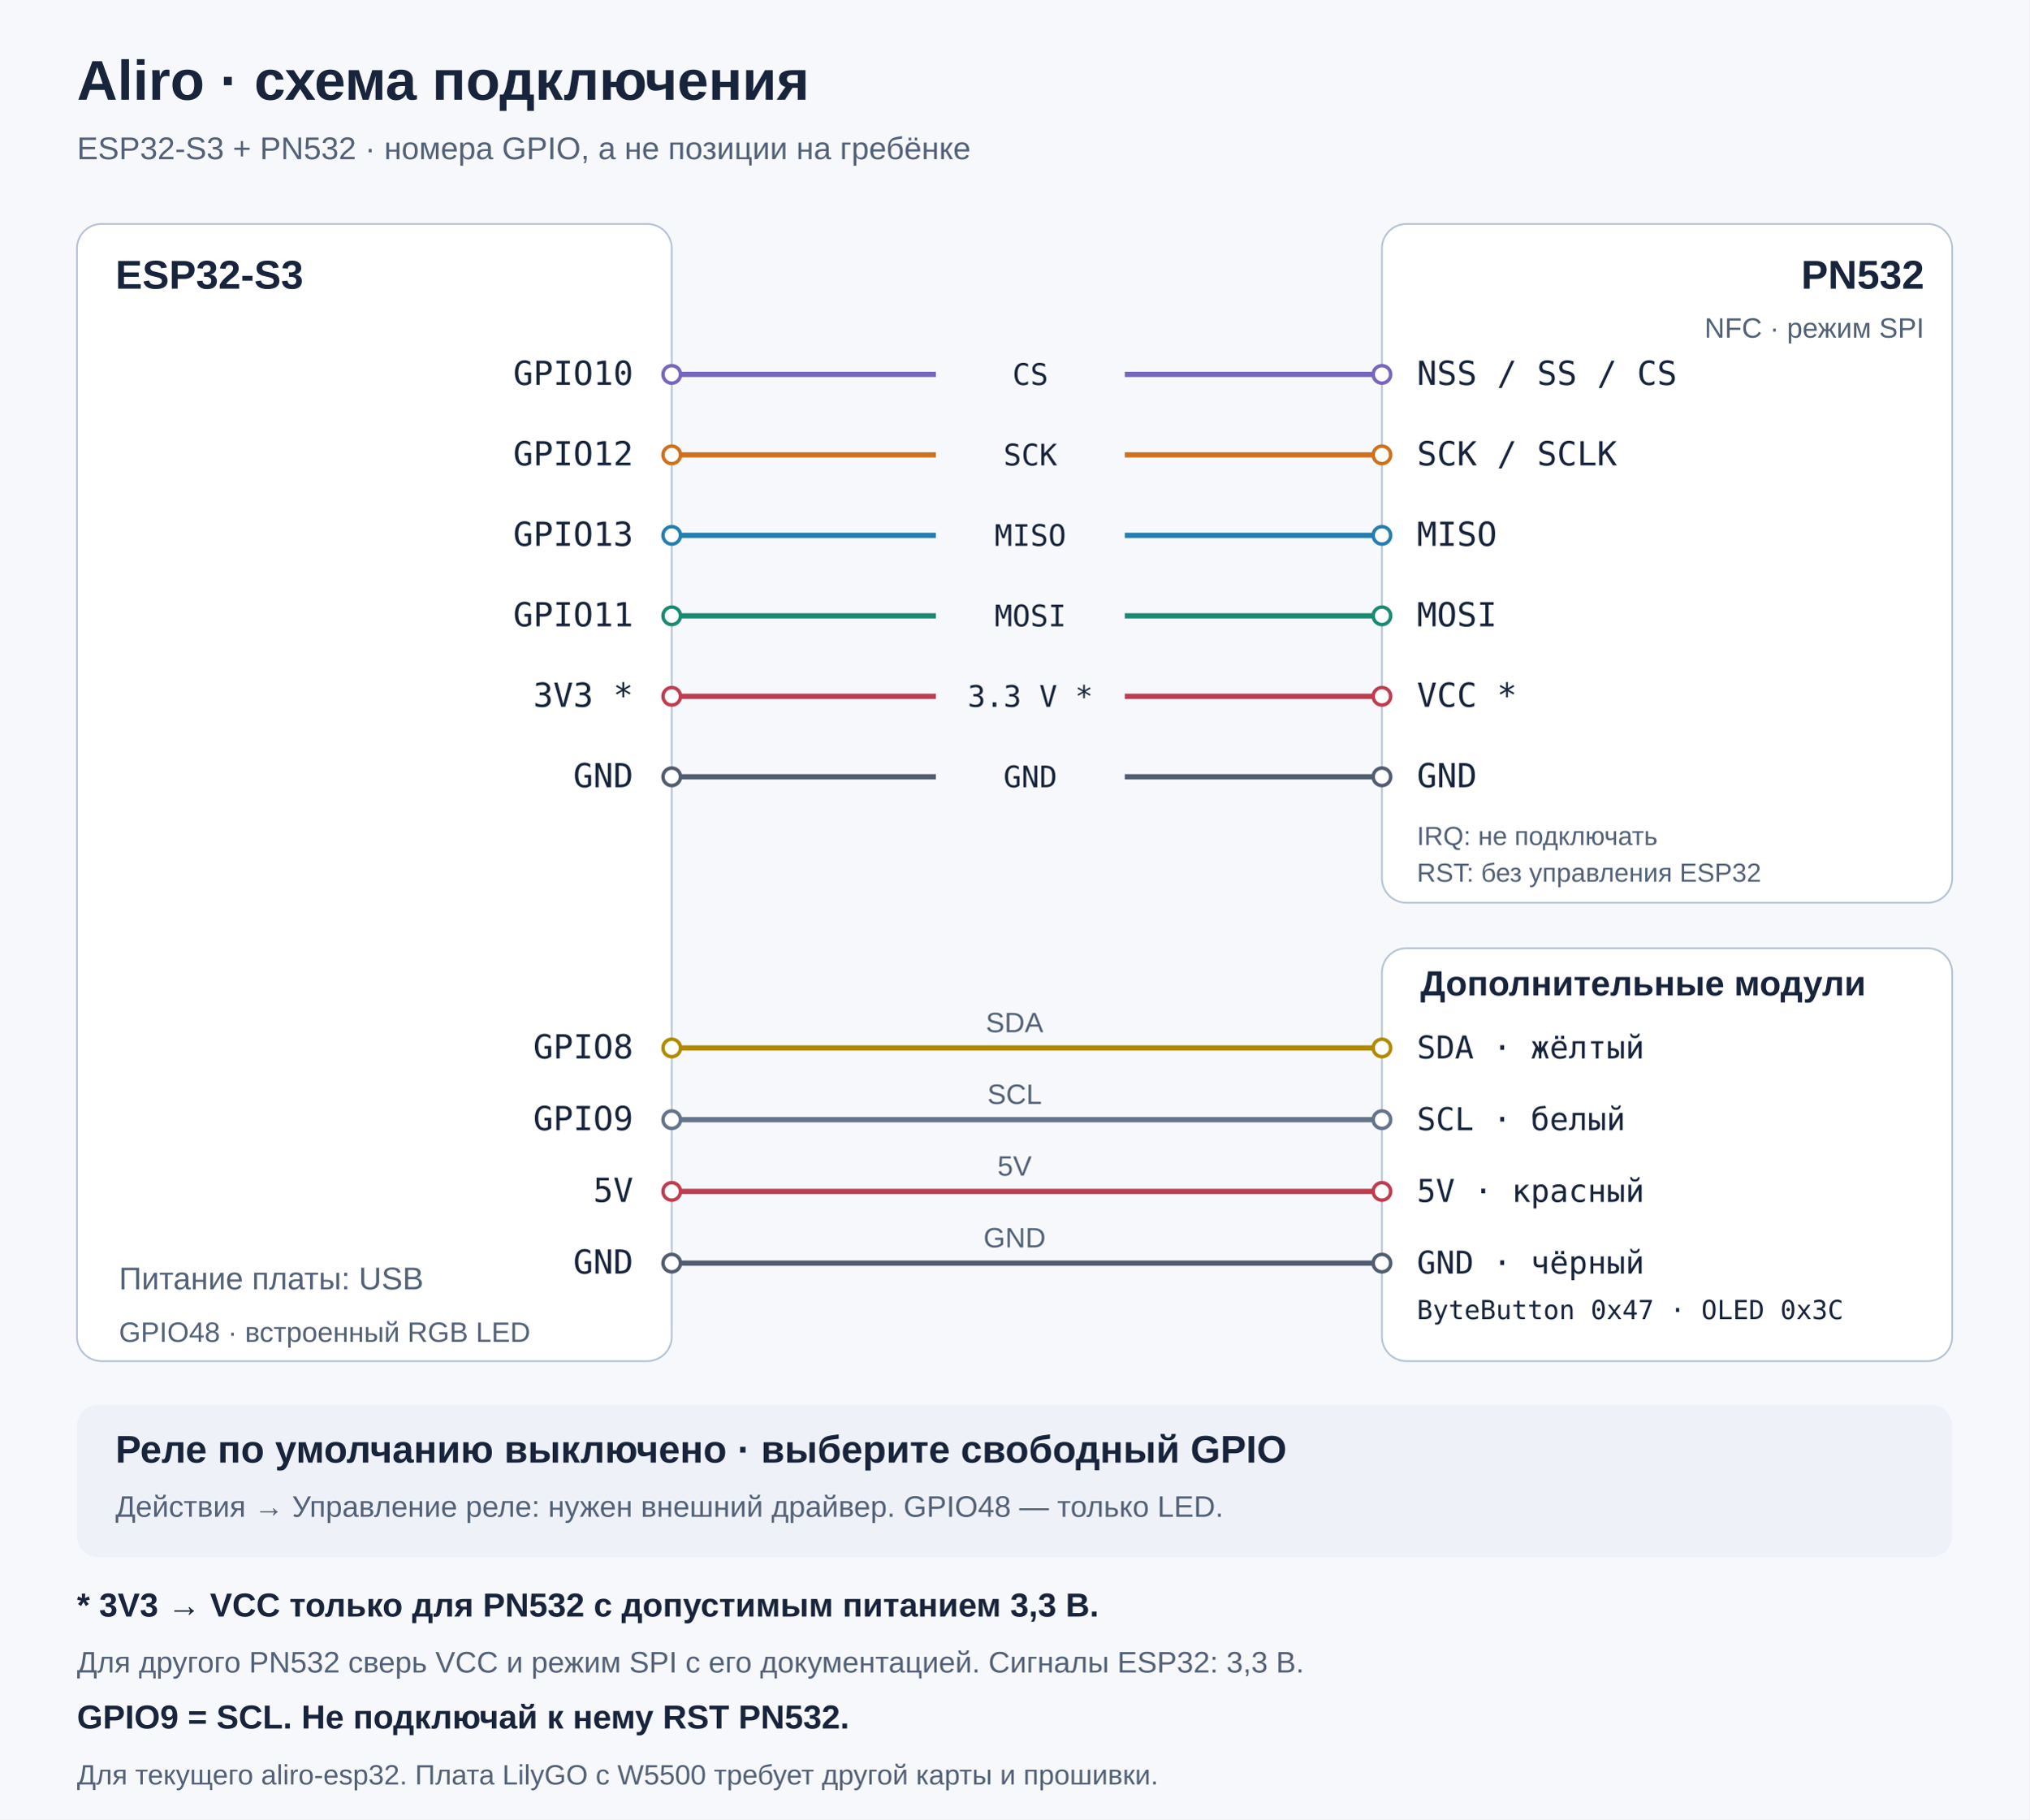
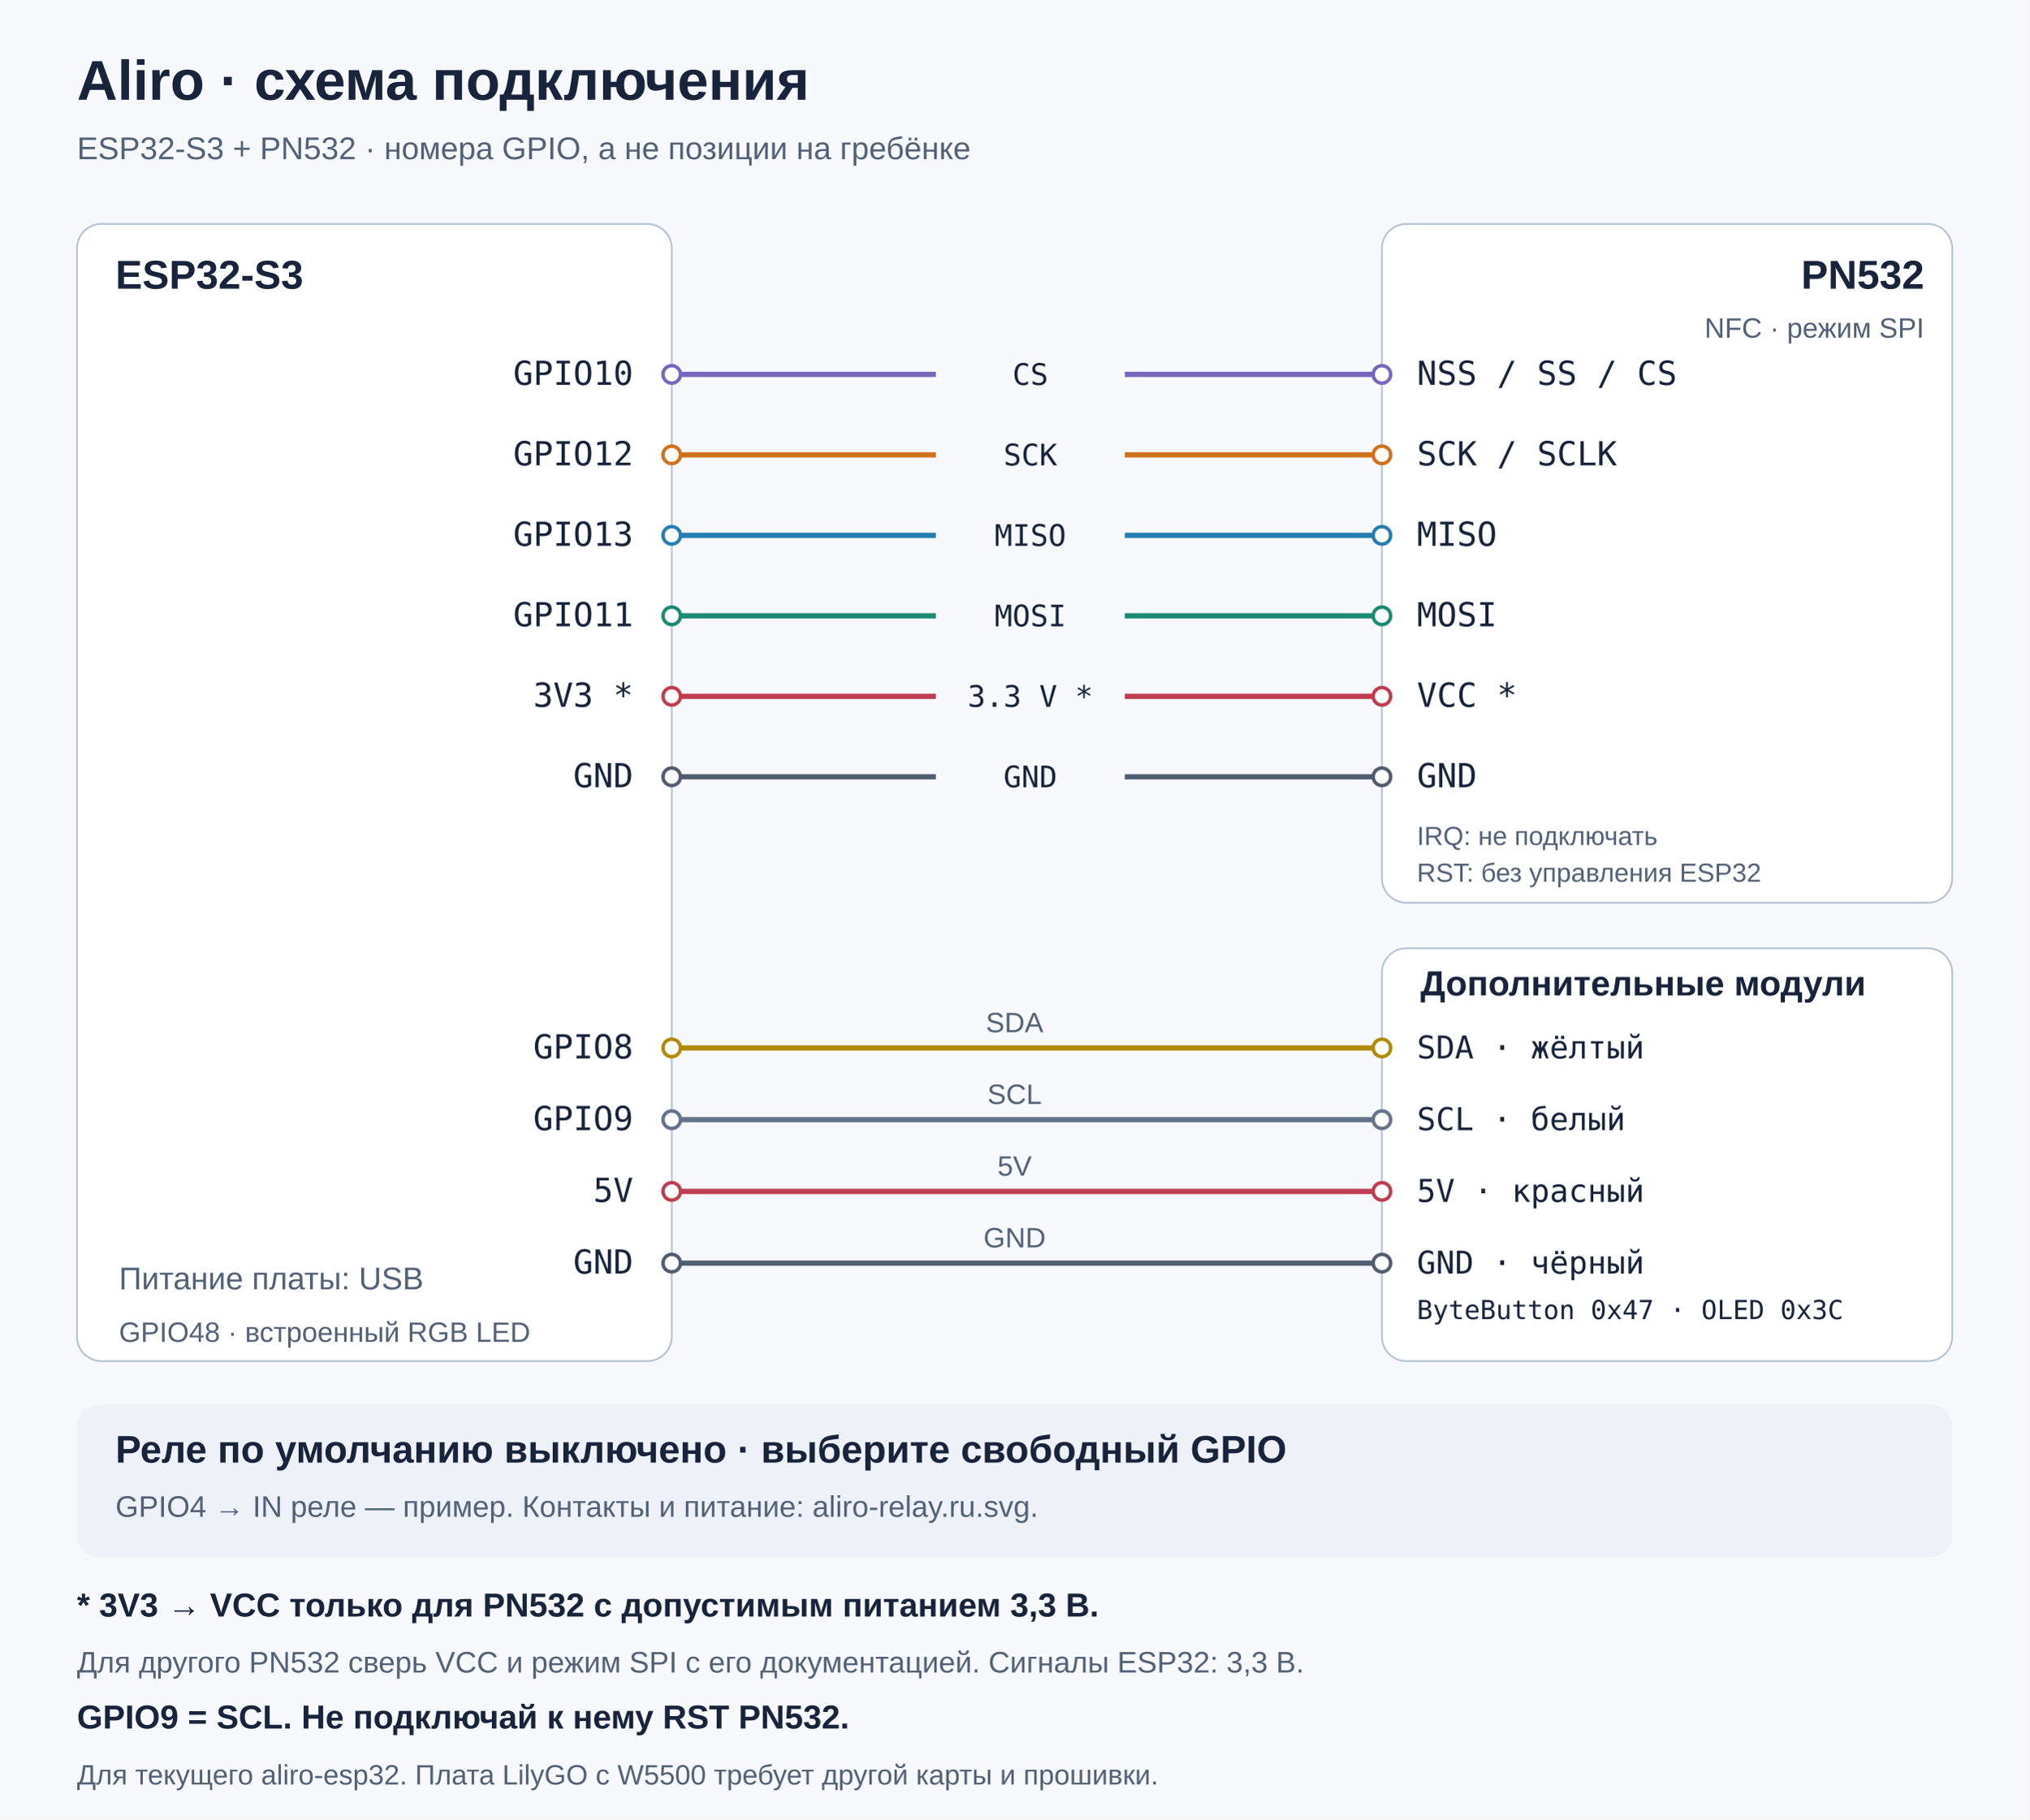
<svg xmlns="http://www.w3.org/2000/svg" width="1160" height="1040" viewBox="0 0 1160 1040" role="img" aria-labelledby="title desc">
  <style>text{font-family:Arial,Helvetica,sans-serif;fill:#17243b} .muted{fill:#526177} .mono{font-family:monospace} .wire{fill:none;stroke-width:3}</style>
  <rect width="1160" height="1040" fill="#f6f8fb" />
  <text x="44" y="57" font-size="32" font-weight="700">Aliro · схема подключения</text>
  <text x="44" y="91" font-size="18" class="muted">ESP32-S3 + PN532 · номера GPIO, а не позиции на гребёнке</text>
  <rect x="44" y="128" width="340" height="650" rx="14" fill="#ffffff" stroke="#b4c2d4" />
  <rect x="790" y="128" width="326" height="388" rx="14" fill="#ffffff" stroke="#b4c2d4" />
  <rect x="790" y="542" width="326" height="236" rx="14" fill="#ffffff" stroke="#b4c2d4" />
  <text x="66" y="165" font-size="23" font-weight="700">ESP32-S3</text>
  <text x="1100" y="165" font-size="23" font-weight="700" text-anchor="end">PN532</text>
  <text x="1100" y="193" font-size="16" text-anchor="end" class="muted">NFC · режим SPI</text>
  <text x="68" y="737" font-size="18" class="muted">Питание платы: USB</text>
  <text x="68" y="767" font-size="16" class="muted">GPIO48 · встроенный RGB LED</text>
  <text x="812" y="569" font-size="20" font-weight="700">Дополнительные модули</text>
  <path d="M384 214 H790" class="wire" stroke="#7865be" />
  <circle cx="384" cy="214" r="5" fill="#fff" stroke="#7865be" stroke-width="2" />
  <circle cx="790" cy="214" r="5" fill="#fff" stroke="#7865be" stroke-width="2" />
  <text x="362" y="220" font-size="19" text-anchor="end" class="mono">GPIO10</text>
  <text x="810" y="220" font-size="19" class="mono">NSS / SS / CS</text>
  <rect x="535" y="199" width="108" height="29" rx="5" fill="#f6f8fb" />
  <text x="589" y="220" font-size="17" text-anchor="middle" class="mono">CS</text>
  <path d="M384 260 H790" class="wire" stroke="#cf711c" />
  <circle cx="384" cy="260" r="5" fill="#fff" stroke="#cf711c" stroke-width="2" />
  <circle cx="790" cy="260" r="5" fill="#fff" stroke="#cf711c" stroke-width="2" />
  <text x="362" y="266" font-size="19" text-anchor="end" class="mono">GPIO12</text>
  <text x="810" y="266" font-size="19" class="mono">SCK / SCLK</text>
  <rect x="535" y="245" width="108" height="29" rx="5" fill="#f6f8fb" />
  <text x="589" y="266" font-size="17" text-anchor="middle" class="mono">SCK</text>
  <path d="M384 306 H790" class="wire" stroke="#267eb0" />
  <circle cx="384" cy="306" r="5" fill="#fff" stroke="#267eb0" stroke-width="2" />
  <circle cx="790" cy="306" r="5" fill="#fff" stroke="#267eb0" stroke-width="2" />
  <text x="362" y="312" font-size="19" text-anchor="end" class="mono">GPIO13</text>
  <text x="810" y="312" font-size="19" class="mono">MISO</text>
  <rect x="535" y="291" width="108" height="29" rx="5" fill="#f6f8fb" />
  <text x="589" y="312" font-size="17" text-anchor="middle" class="mono">MISO</text>
  <path d="M384 352 H790" class="wire" stroke="#1b8a72" />
  <circle cx="384" cy="352" r="5" fill="#fff" stroke="#1b8a72" stroke-width="2" />
  <circle cx="790" cy="352" r="5" fill="#fff" stroke="#1b8a72" stroke-width="2" />
  <text x="362" y="358" font-size="19" text-anchor="end" class="mono">GPIO11</text>
  <text x="810" y="358" font-size="19" class="mono">MOSI</text>
  <rect x="535" y="337" width="108" height="29" rx="5" fill="#f6f8fb" />
  <text x="589" y="358" font-size="17" text-anchor="middle" class="mono">MOSI</text>
  <path d="M384 398 H790" class="wire" stroke="#bf3d50" />
  <circle cx="384" cy="398" r="5" fill="#fff" stroke="#bf3d50" stroke-width="2" />
  <circle cx="790" cy="398" r="5" fill="#fff" stroke="#bf3d50" stroke-width="2" />
  <text x="362" y="404" font-size="19" text-anchor="end" class="mono">3V3 *</text>
  <text x="810" y="404" font-size="19" class="mono">VCC *</text>
  <rect x="535" y="383" width="108" height="29" rx="5" fill="#f6f8fb" />
  <text x="589" y="404" font-size="17" text-anchor="middle" class="mono">3.3 V *</text>
  <path d="M384 444 H790" class="wire" stroke="#515d70" />
  <circle cx="384" cy="444" r="5" fill="#fff" stroke="#515d70" stroke-width="2" />
  <circle cx="790" cy="444" r="5" fill="#fff" stroke="#515d70" stroke-width="2" />
  <text x="362" y="450" font-size="19" text-anchor="end" class="mono">GND</text>
  <text x="810" y="450" font-size="19" class="mono">GND</text>
  <rect x="535" y="429" width="108" height="29" rx="5" fill="#f6f8fb" />
  <text x="589" y="450" font-size="17" text-anchor="middle" class="mono">GND</text>
  <text x="810" y="483" font-size="15" class="muted">IRQ: не подключать</text>
  <text x="810" y="504" font-size="15" class="muted">RST: без управления ESP32</text>
  <path d="M384 599 H790" class="wire" stroke="#b08a00" />
  <circle cx="384" cy="599" r="5" fill="#fff" stroke="#b08a00" stroke-width="2" />
  <circle cx="790" cy="599" r="5" fill="#fff" stroke="#b08a00" stroke-width="2" />
  <text x="362" y="605" font-size="19" text-anchor="end" class="mono">GPIO8</text>
  <text x="810" y="605" font-size="18" class="mono">SDA · жёлтый</text>
  <text x="580" y="590" font-size="16" text-anchor="middle" class="muted">SDA</text>
  <path d="M384 640 H790" class="wire" stroke="#64748b" />
  <circle cx="384" cy="640" r="5" fill="#fff" stroke="#64748b" stroke-width="2" />
  <circle cx="790" cy="640" r="5" fill="#fff" stroke="#64748b" stroke-width="2" />
  <text x="362" y="646" font-size="19" text-anchor="end" class="mono">GPIO9</text>
  <text x="810" y="646" font-size="18" class="mono">SCL · белый</text>
  <text x="580" y="631" font-size="16" text-anchor="middle" class="muted">SCL</text>
  <path d="M384 681 H790" class="wire" stroke="#bf3d50" />
  <circle cx="384" cy="681" r="5" fill="#fff" stroke="#bf3d50" stroke-width="2" />
  <circle cx="790" cy="681" r="5" fill="#fff" stroke="#bf3d50" stroke-width="2" />
  <text x="362" y="687" font-size="19" text-anchor="end" class="mono">5V</text>
  <text x="810" y="687" font-size="18" class="mono">5V · красный</text>
  <text x="580" y="672" font-size="16" text-anchor="middle" class="muted">5V</text>
  <path d="M384 722 H790" class="wire" stroke="#515d70" />
  <circle cx="384" cy="722" r="5" fill="#fff" stroke="#515d70" stroke-width="2" />
  <circle cx="790" cy="722" r="5" fill="#fff" stroke="#515d70" stroke-width="2" />
  <text x="362" y="728" font-size="19" text-anchor="end" class="mono">GND</text>
  <text x="810" y="728" font-size="18" class="mono">GND · чёрный</text>
  <text x="580" y="713" font-size="16" text-anchor="middle" class="muted">GND</text>
  <text x="810" y="754" font-size="15" class="mono">ByteButton 0x47 · OLED 0x3C</text>
  <rect x="44" y="803" width="1072" height="87" rx="12" fill="#eef2f8" />
  <text x="66" y="836" font-size="22" font-weight="700">Реле по умолчанию выключено · выберите свободный GPIO</text>
-   <text x="66" y="867" font-size="17" class="muted">Действия → Управление реле: нужен внешний драйвер. GPIO48 — только LED.</text>
+   <text x="66" y="867" font-size="17" class="muted">GPIO4 → IN реле — пример. Контакты и питание: aliro-relay.ru.svg.</text>
  <text x="44" y="924" font-size="19" font-weight="700">* 3V3 → VCC только для PN532 с допустимым питанием 3,3 В.</text>
  <text x="44" y="956" font-size="17" class="muted">Для другого PN532 сверь VCC и режим SPI с его документацией. Сигналы ESP32: 3,3 В.</text>
  <text x="44" y="988" font-size="19" font-weight="700">GPIO9 = SCL. Не подключай к нему RST PN532.</text>
  <text x="44" y="1020" font-size="16" class="muted">Для текущего aliro-esp32. Плата LilyGO с W5500 требует другой карты и прошивки.</text>
</svg>
